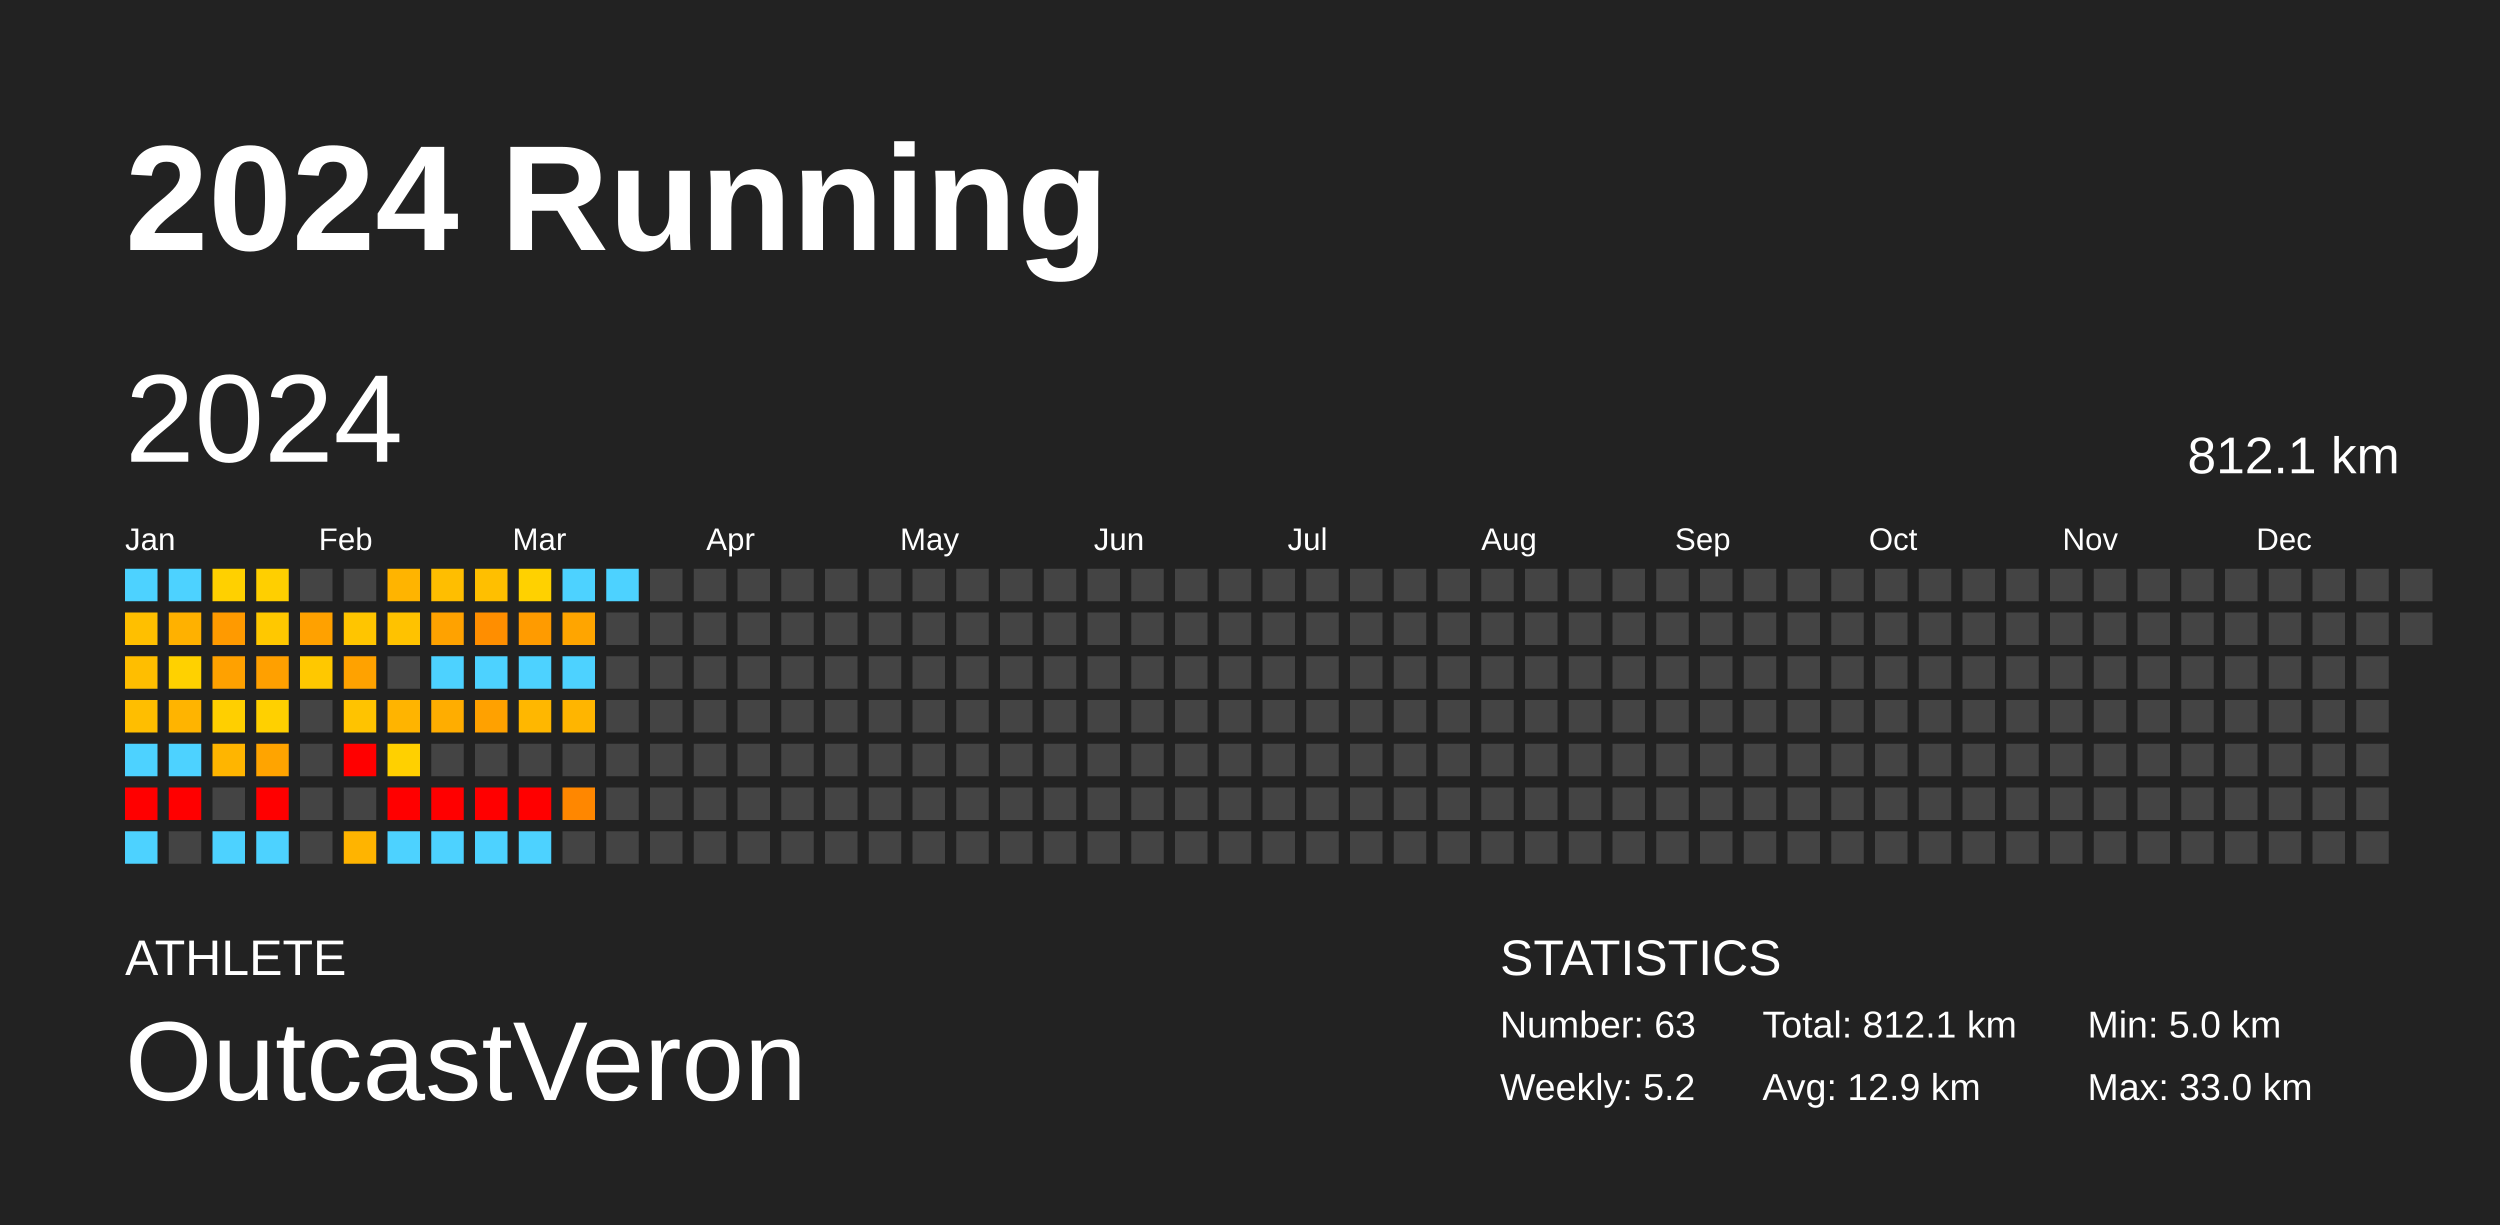
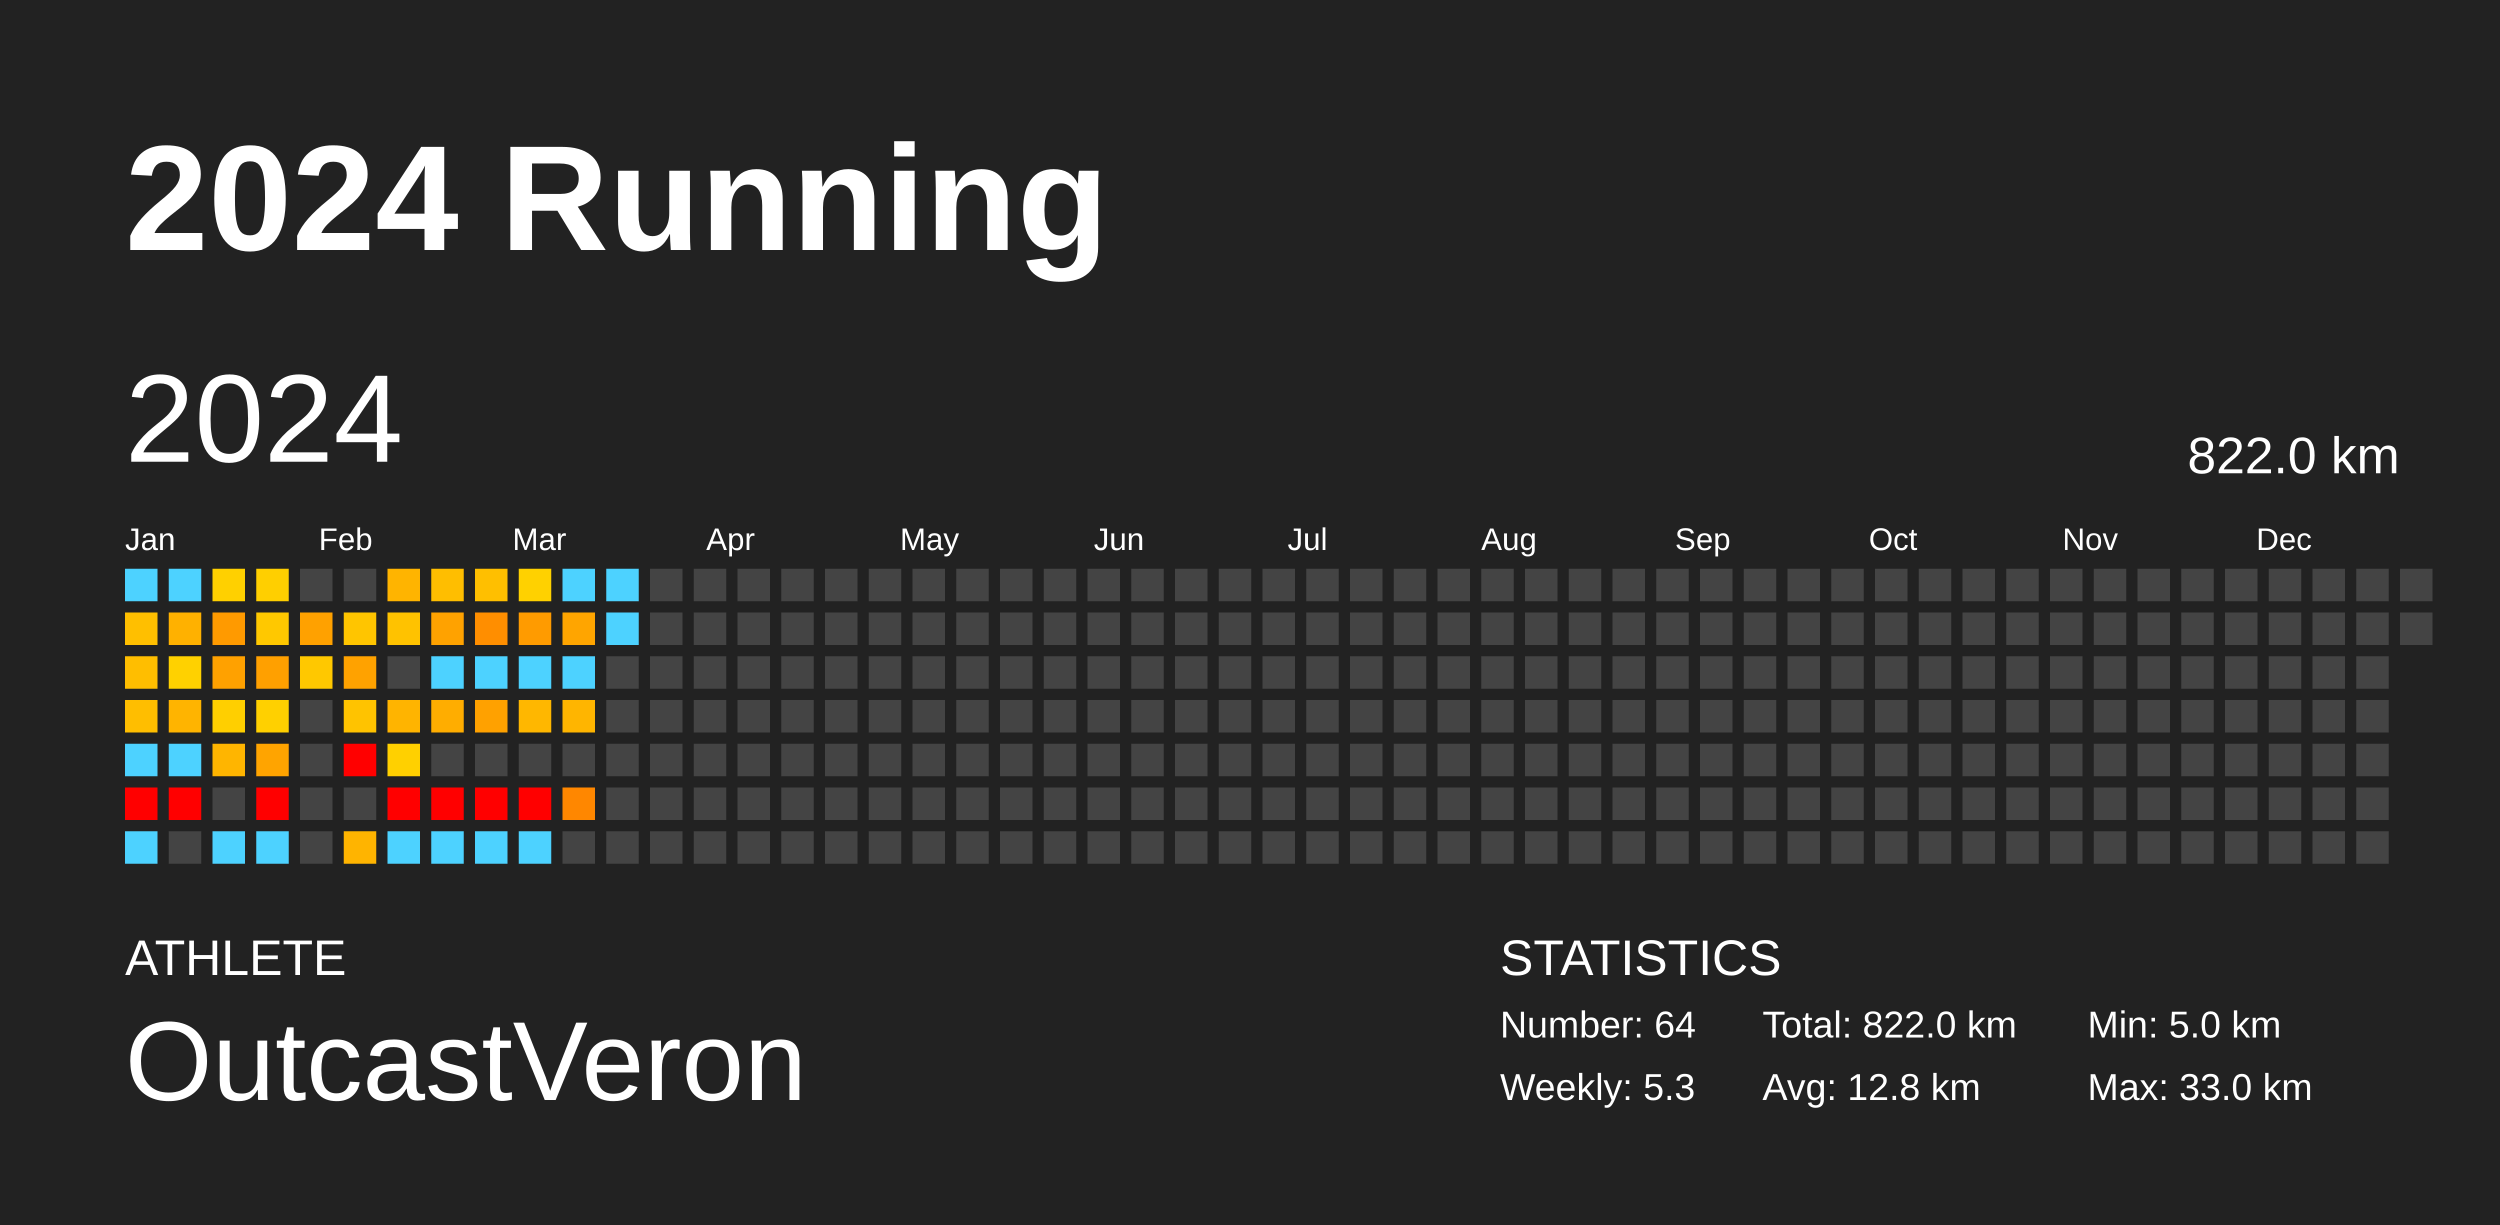
<svg xmlns="http://www.w3.org/2000/svg" baseProfile="full" height="98mm" version="1.1" viewBox="0,0,200,98" width="200mm">
  <defs />
  <rect fill="#222222" height="98" width="200" x="0" y="0" />
  <text fill="#FFFFFF" style="font-size:12px; font-family:Arial; font-weight:bold;" x="10" y="20">2024 Running</text>
  <text fill="#FFFFFF" style="font-size:4px; font-family:Arial" x="10" y="78">ATHLETE</text>
  <text fill="#FFFFFF" style="font-size:9px; font-family:Arial" x="10" y="88">OutcastVeron</text>
  <text fill="#FFFFFF" style="font-size:4px; font-family:Arial" x="120" y="78">STATISTICS</text>
-   <text fill="#FFFFFF" style="font-size:3px; font-family:Arial" x="120" y="83">Number: 63</text>
-   <text fill="#FFFFFF" style="font-size:3px; font-family:Arial" x="120" y="88">Weekly: 5.2</text>
-   <text fill="#FFFFFF" style="font-size:3px; font-family:Arial" x="141" y="83">Total: 812.1 km</text>
-   <text fill="#FFFFFF" style="font-size:3px; font-family:Arial" x="141" y="88">Avg: 12.9 km</text>
+   <text fill="#FFFFFF" style="font-size:3px; font-family:Arial" x="120" y="83">Number: 64</text>
+   <text fill="#FFFFFF" style="font-size:3px; font-family:Arial" x="120" y="88">Weekly: 5.3</text>
+   <text fill="#FFFFFF" style="font-size:3px; font-family:Arial" x="141" y="83">Total: 822.0 km</text>
+   <text fill="#FFFFFF" style="font-size:3px; font-family:Arial" x="141" y="88">Avg: 12.8 km</text>
  <text fill="#FFFFFF" style="font-size:3px; font-family:Arial" x="167" y="83">Min: 5.0 km</text>
  <text fill="#FFFFFF" style="font-size:3px; font-family:Arial" x="167" y="88">Max: 33.0 km</text>
  <text dominant-baseline="hanging" fill="#FFFFFF" style="font-size:10.0px; font-family:Arial;" x="10" y="30">2024</text>
-   <text dominant-baseline="hanging" fill="#FFFFFF" style="font-size:4.125px; font-family:Arial;" x="175" y="35">812.1 km</text>
+   <text dominant-baseline="hanging" fill="#FFFFFF" style="font-size:4.125px; font-family:Arial;" x="175" y="35">822.0 km</text>
  <text fill="#FFFFFF" style="font-size:2.5px; font-family:Arial" x="10.0" y="44">Jan</text>
  <text fill="#FFFFFF" style="font-size:2.5px; font-family:Arial" x="25.5" y="44">Feb</text>
  <text fill="#FFFFFF" style="font-size:2.5px; font-family:Arial" x="41.0" y="44">Mar</text>
  <text fill="#FFFFFF" style="font-size:2.5px; font-family:Arial" x="56.5" y="44">Apr</text>
  <text fill="#FFFFFF" style="font-size:2.5px; font-family:Arial" x="72.0" y="44">May</text>
  <text fill="#FFFFFF" style="font-size:2.5px; font-family:Arial" x="87.5" y="44">Jun</text>
  <text fill="#FFFFFF" style="font-size:2.5px; font-family:Arial" x="103.0" y="44">Jul</text>
  <text fill="#FFFFFF" style="font-size:2.5px; font-family:Arial" x="118.5" y="44">Aug</text>
  <text fill="#FFFFFF" style="font-size:2.5px; font-family:Arial" x="134.0" y="44">Sep</text>
  <text fill="#FFFFFF" style="font-size:2.5px; font-family:Arial" x="149.5" y="44">Oct</text>
  <text fill="#FFFFFF" style="font-size:2.5px; font-family:Arial" x="165.0" y="44">Nov</text>
  <text fill="#FFFFFF" style="font-size:2.5px; font-family:Arial" x="180.5" y="44">Dec</text>
  <rect fill="#4dd2ff" height="2.6" width="2.6" x="10.0" y="45.5" />
  <rect fill="#ffbf00" height="2.6" width="2.6" x="10.0" y="49.0" />
  <rect fill="#ffbe00" height="2.6" width="2.6" x="10.0" y="52.5" />
  <rect fill="#ffbe00" height="2.6" width="2.6" x="10.0" y="56.0" />
  <rect fill="#4dd2ff" height="2.6" width="2.6" x="10.0" y="59.5" />
  <rect fill="red" height="2.6" width="2.6" x="10.0" y="63.0" />
  <rect fill="#4dd2ff" height="2.6" width="2.6" x="10.0" y="66.5" />
  <rect fill="#4dd2ff" height="2.6" width="2.6" x="13.5" y="45.5" />
  <rect fill="#ffb100" height="2.6" width="2.6" x="13.5" y="49.0" />
  <rect fill="#ffd100" height="2.6" width="2.6" x="13.5" y="52.5" />
  <rect fill="#ffb400" height="2.6" width="2.6" x="13.5" y="56.0" />
  <rect fill="#4dd2ff" height="2.6" width="2.6" x="13.5" y="59.5" />
  <rect fill="red" height="2.6" width="2.6" x="13.5" y="63.0" />
  <rect fill="#444444" height="2.6" width="2.6" x="13.5" y="66.5" />
  <rect fill="#ffd000" height="2.6" width="2.6" x="17.0" y="45.5" />
  <rect fill="#ff9a00" height="2.6" width="2.6" x="17.0" y="49.0" />
  <rect fill="#ffa100" height="2.6" width="2.6" x="17.0" y="52.5" />
  <rect fill="#ffcf00" height="2.6" width="2.6" x="17.0" y="56.0" />
  <rect fill="#ffb500" height="2.6" width="2.6" x="17.0" y="59.5" />
  <rect fill="#444444" height="2.6" width="2.6" x="17.0" y="63.0" />
  <rect fill="#4dd2ff" height="2.6" width="2.6" x="17.0" y="66.5" />
  <rect fill="#ffcf00" height="2.6" width="2.6" x="20.5" y="45.5" />
  <rect fill="#ffc800" height="2.6" width="2.6" x="20.5" y="49.0" />
  <rect fill="#ffa000" height="2.6" width="2.6" x="20.5" y="52.5" />
  <rect fill="#ffd000" height="2.6" width="2.6" x="20.5" y="56.0" />
  <rect fill="#ffa400" height="2.6" width="2.6" x="20.5" y="59.5" />
  <rect fill="red" height="2.6" width="2.6" x="20.5" y="63.0" />
  <rect fill="#4dd2ff" height="2.6" width="2.6" x="20.5" y="66.5" />
  <rect fill="#444444" height="2.6" width="2.6" x="24.0" y="45.5" />
  <rect fill="#ffa100" height="2.6" width="2.6" x="24.0" y="49.0" />
  <rect fill="#ffc800" height="2.6" width="2.6" x="24.0" y="52.5" />
  <rect fill="#444444" height="2.6" width="2.6" x="24.0" y="56.0" />
  <rect fill="#444444" height="2.6" width="2.6" x="24.0" y="59.5" />
  <rect fill="#444444" height="2.6" width="2.6" x="24.0" y="63.0" />
  <rect fill="#444444" height="2.6" width="2.6" x="24.0" y="66.5" />
  <rect fill="#444444" height="2.6" width="2.6" x="27.5" y="45.5" />
  <rect fill="#ffc500" height="2.6" width="2.6" x="27.5" y="49.0" />
  <rect fill="#ffa200" height="2.6" width="2.6" x="27.5" y="52.5" />
  <rect fill="#ffc300" height="2.6" width="2.6" x="27.5" y="56.0" />
  <rect fill="red" height="2.6" width="2.6" x="27.5" y="59.5" />
  <rect fill="#444444" height="2.6" width="2.6" x="27.5" y="63.0" />
  <rect fill="#ffb400" height="2.6" width="2.6" x="27.5" y="66.5" />
  <rect fill="#ffb400" height="2.6" width="2.6" x="31.0" y="45.5" />
  <rect fill="#ffc200" height="2.6" width="2.6" x="31.0" y="49.0" />
  <rect fill="#444444" height="2.6" width="2.6" x="31.0" y="52.5" />
  <rect fill="#ffb400" height="2.6" width="2.6" x="31.0" y="56.0" />
  <rect fill="#ffd000" height="2.6" width="2.6" x="31.0" y="59.5" />
  <rect fill="red" height="2.6" width="2.6" x="31.0" y="63.0" />
  <rect fill="#4dd2ff" height="2.6" width="2.6" x="31.0" y="66.5" />
  <rect fill="#ffbe00" height="2.6" width="2.6" x="34.5" y="45.5" />
  <rect fill="#ffa200" height="2.6" width="2.6" x="34.5" y="49.0" />
  <rect fill="#4dd2ff" height="2.6" width="2.6" x="34.5" y="52.5" />
  <rect fill="#ffad00" height="2.6" width="2.6" x="34.5" y="56.0" />
  <rect fill="#444444" height="2.6" width="2.6" x="34.5" y="59.5" />
  <rect fill="red" height="2.6" width="2.6" x="34.5" y="63.0" />
  <rect fill="#4dd2ff" height="2.6" width="2.6" x="34.5" y="66.5" />
  <rect fill="#ffbf00" height="2.6" width="2.6" x="38.0" y="45.5" />
  <rect fill="#ff8e00" height="2.6" width="2.6" x="38.0" y="49.0" />
  <rect fill="#4dd2ff" height="2.6" width="2.6" x="38.0" y="52.5" />
  <rect fill="#ffa100" height="2.6" width="2.6" x="38.0" y="56.0" />
  <rect fill="#444444" height="2.6" width="2.6" x="38.0" y="59.5" />
  <rect fill="red" height="2.6" width="2.6" x="38.0" y="63.0" />
  <rect fill="#4dd2ff" height="2.6" width="2.6" x="38.0" y="66.5" />
  <rect fill="#ffd100" height="2.6" width="2.6" x="41.5" y="45.5" />
  <rect fill="#ff9b00" height="2.6" width="2.6" x="41.5" y="49.0" />
  <rect fill="#4dd2ff" height="2.6" width="2.6" x="41.5" y="52.5" />
  <rect fill="#ffb700" height="2.6" width="2.6" x="41.5" y="56.0" />
  <rect fill="#444444" height="2.6" width="2.6" x="41.5" y="59.5" />
  <rect fill="red" height="2.6" width="2.6" x="41.5" y="63.0" />
  <rect fill="#4dd2ff" height="2.6" width="2.6" x="41.5" y="66.5" />
  <rect fill="#4dd2ff" height="2.6" width="2.6" x="45.0" y="45.5" />
  <rect fill="#ffa500" height="2.6" width="2.6" x="45.0" y="49.0" />
  <rect fill="#4dd2ff" height="2.6" width="2.6" x="45.0" y="52.5" />
  <rect fill="#ffb500" height="2.6" width="2.6" x="45.0" y="56.0" />
  <rect fill="#444444" height="2.6" width="2.6" x="45.0" y="59.5" />
  <rect fill="#ff8700" height="2.6" width="2.6" x="45.0" y="63.0" />
  <rect fill="#444444" height="2.6" width="2.6" x="45.0" y="66.5" />
  <rect fill="#4dd2ff" height="2.6" width="2.6" x="48.5" y="45.5" />
-   <rect fill="#444444" height="2.6" width="2.6" x="48.5" y="49.0" />
+   <rect fill="#4dd2ff" height="2.6" width="2.6" x="48.5" y="49.0" />
  <rect fill="#444444" height="2.6" width="2.6" x="48.5" y="52.5" />
  <rect fill="#444444" height="2.6" width="2.6" x="48.5" y="56.0" />
  <rect fill="#444444" height="2.6" width="2.6" x="48.5" y="59.5" />
  <rect fill="#444444" height="2.6" width="2.6" x="48.5" y="63.0" />
  <rect fill="#444444" height="2.6" width="2.6" x="48.5" y="66.5" />
  <rect fill="#444444" height="2.6" width="2.6" x="52.0" y="45.5" />
  <rect fill="#444444" height="2.6" width="2.6" x="52.0" y="49.0" />
  <rect fill="#444444" height="2.6" width="2.6" x="52.0" y="52.5" />
  <rect fill="#444444" height="2.6" width="2.6" x="52.0" y="56.0" />
  <rect fill="#444444" height="2.6" width="2.6" x="52.0" y="59.5" />
  <rect fill="#444444" height="2.6" width="2.6" x="52.0" y="63.0" />
  <rect fill="#444444" height="2.6" width="2.6" x="52.0" y="66.5" />
  <rect fill="#444444" height="2.6" width="2.6" x="55.5" y="45.5" />
  <rect fill="#444444" height="2.6" width="2.6" x="55.5" y="49.0" />
  <rect fill="#444444" height="2.6" width="2.6" x="55.5" y="52.5" />
  <rect fill="#444444" height="2.6" width="2.6" x="55.5" y="56.0" />
  <rect fill="#444444" height="2.6" width="2.6" x="55.5" y="59.5" />
  <rect fill="#444444" height="2.6" width="2.6" x="55.5" y="63.0" />
  <rect fill="#444444" height="2.6" width="2.6" x="55.5" y="66.5" />
  <rect fill="#444444" height="2.6" width="2.6" x="59.0" y="45.5" />
  <rect fill="#444444" height="2.6" width="2.6" x="59.0" y="49.0" />
  <rect fill="#444444" height="2.6" width="2.6" x="59.0" y="52.5" />
  <rect fill="#444444" height="2.6" width="2.6" x="59.0" y="56.0" />
  <rect fill="#444444" height="2.6" width="2.6" x="59.0" y="59.5" />
  <rect fill="#444444" height="2.6" width="2.6" x="59.0" y="63.0" />
  <rect fill="#444444" height="2.6" width="2.6" x="59.0" y="66.5" />
  <rect fill="#444444" height="2.6" width="2.6" x="62.5" y="45.5" />
  <rect fill="#444444" height="2.6" width="2.6" x="62.5" y="49.0" />
  <rect fill="#444444" height="2.6" width="2.6" x="62.5" y="52.5" />
  <rect fill="#444444" height="2.6" width="2.6" x="62.5" y="56.0" />
  <rect fill="#444444" height="2.6" width="2.6" x="62.5" y="59.5" />
  <rect fill="#444444" height="2.6" width="2.6" x="62.5" y="63.0" />
  <rect fill="#444444" height="2.6" width="2.6" x="62.5" y="66.5" />
  <rect fill="#444444" height="2.6" width="2.6" x="66.0" y="45.5" />
  <rect fill="#444444" height="2.6" width="2.6" x="66.0" y="49.0" />
  <rect fill="#444444" height="2.6" width="2.6" x="66.0" y="52.5" />
  <rect fill="#444444" height="2.6" width="2.6" x="66.0" y="56.0" />
  <rect fill="#444444" height="2.6" width="2.6" x="66.0" y="59.5" />
  <rect fill="#444444" height="2.6" width="2.6" x="66.0" y="63.0" />
  <rect fill="#444444" height="2.6" width="2.6" x="66.0" y="66.5" />
  <rect fill="#444444" height="2.6" width="2.6" x="69.5" y="45.5" />
  <rect fill="#444444" height="2.6" width="2.6" x="69.5" y="49.0" />
  <rect fill="#444444" height="2.6" width="2.6" x="69.5" y="52.5" />
  <rect fill="#444444" height="2.6" width="2.6" x="69.5" y="56.0" />
  <rect fill="#444444" height="2.6" width="2.6" x="69.5" y="59.5" />
  <rect fill="#444444" height="2.6" width="2.6" x="69.5" y="63.0" />
  <rect fill="#444444" height="2.6" width="2.6" x="69.5" y="66.5" />
  <rect fill="#444444" height="2.6" width="2.6" x="73.0" y="45.5" />
  <rect fill="#444444" height="2.6" width="2.6" x="73.0" y="49.0" />
  <rect fill="#444444" height="2.6" width="2.6" x="73.0" y="52.5" />
  <rect fill="#444444" height="2.6" width="2.6" x="73.0" y="56.0" />
  <rect fill="#444444" height="2.6" width="2.6" x="73.0" y="59.5" />
  <rect fill="#444444" height="2.6" width="2.6" x="73.0" y="63.0" />
  <rect fill="#444444" height="2.6" width="2.6" x="73.0" y="66.5" />
  <rect fill="#444444" height="2.6" width="2.6" x="76.5" y="45.5" />
  <rect fill="#444444" height="2.6" width="2.6" x="76.5" y="49.0" />
  <rect fill="#444444" height="2.6" width="2.6" x="76.5" y="52.5" />
  <rect fill="#444444" height="2.6" width="2.6" x="76.5" y="56.0" />
  <rect fill="#444444" height="2.6" width="2.6" x="76.5" y="59.5" />
  <rect fill="#444444" height="2.6" width="2.6" x="76.5" y="63.0" />
  <rect fill="#444444" height="2.6" width="2.6" x="76.5" y="66.5" />
  <rect fill="#444444" height="2.6" width="2.6" x="80.0" y="45.5" />
  <rect fill="#444444" height="2.6" width="2.6" x="80.0" y="49.0" />
  <rect fill="#444444" height="2.6" width="2.6" x="80.0" y="52.5" />
  <rect fill="#444444" height="2.6" width="2.6" x="80.0" y="56.0" />
  <rect fill="#444444" height="2.6" width="2.6" x="80.0" y="59.5" />
  <rect fill="#444444" height="2.6" width="2.6" x="80.0" y="63.0" />
  <rect fill="#444444" height="2.6" width="2.6" x="80.0" y="66.5" />
  <rect fill="#444444" height="2.6" width="2.6" x="83.5" y="45.5" />
  <rect fill="#444444" height="2.6" width="2.6" x="83.5" y="49.0" />
  <rect fill="#444444" height="2.6" width="2.6" x="83.5" y="52.5" />
  <rect fill="#444444" height="2.6" width="2.6" x="83.5" y="56.0" />
  <rect fill="#444444" height="2.6" width="2.6" x="83.5" y="59.5" />
  <rect fill="#444444" height="2.6" width="2.6" x="83.5" y="63.0" />
  <rect fill="#444444" height="2.6" width="2.6" x="83.5" y="66.5" />
  <rect fill="#444444" height="2.6" width="2.6" x="87.0" y="45.5" />
  <rect fill="#444444" height="2.6" width="2.6" x="87.0" y="49.0" />
  <rect fill="#444444" height="2.6" width="2.6" x="87.0" y="52.5" />
  <rect fill="#444444" height="2.6" width="2.6" x="87.0" y="56.0" />
  <rect fill="#444444" height="2.6" width="2.6" x="87.0" y="59.5" />
  <rect fill="#444444" height="2.6" width="2.6" x="87.0" y="63.0" />
  <rect fill="#444444" height="2.6" width="2.6" x="87.0" y="66.5" />
  <rect fill="#444444" height="2.6" width="2.6" x="90.5" y="45.5" />
  <rect fill="#444444" height="2.6" width="2.6" x="90.5" y="49.0" />
  <rect fill="#444444" height="2.6" width="2.6" x="90.5" y="52.5" />
  <rect fill="#444444" height="2.6" width="2.6" x="90.5" y="56.0" />
  <rect fill="#444444" height="2.6" width="2.6" x="90.5" y="59.5" />
  <rect fill="#444444" height="2.6" width="2.6" x="90.5" y="63.0" />
  <rect fill="#444444" height="2.6" width="2.6" x="90.5" y="66.5" />
  <rect fill="#444444" height="2.6" width="2.6" x="94.0" y="45.5" />
  <rect fill="#444444" height="2.6" width="2.6" x="94.0" y="49.0" />
  <rect fill="#444444" height="2.6" width="2.6" x="94.0" y="52.5" />
  <rect fill="#444444" height="2.6" width="2.6" x="94.0" y="56.0" />
  <rect fill="#444444" height="2.6" width="2.6" x="94.0" y="59.5" />
  <rect fill="#444444" height="2.6" width="2.6" x="94.0" y="63.0" />
  <rect fill="#444444" height="2.6" width="2.6" x="94.0" y="66.5" />
  <rect fill="#444444" height="2.6" width="2.6" x="97.5" y="45.5" />
  <rect fill="#444444" height="2.6" width="2.6" x="97.5" y="49.0" />
  <rect fill="#444444" height="2.6" width="2.6" x="97.5" y="52.5" />
  <rect fill="#444444" height="2.6" width="2.6" x="97.5" y="56.0" />
  <rect fill="#444444" height="2.6" width="2.6" x="97.5" y="59.5" />
  <rect fill="#444444" height="2.6" width="2.6" x="97.5" y="63.0" />
  <rect fill="#444444" height="2.6" width="2.6" x="97.5" y="66.5" />
  <rect fill="#444444" height="2.6" width="2.6" x="101.0" y="45.5" />
  <rect fill="#444444" height="2.6" width="2.6" x="101.0" y="49.0" />
  <rect fill="#444444" height="2.6" width="2.6" x="101.0" y="52.5" />
  <rect fill="#444444" height="2.6" width="2.6" x="101.0" y="56.0" />
  <rect fill="#444444" height="2.6" width="2.6" x="101.0" y="59.5" />
  <rect fill="#444444" height="2.6" width="2.6" x="101.0" y="63.0" />
  <rect fill="#444444" height="2.6" width="2.6" x="101.0" y="66.5" />
  <rect fill="#444444" height="2.6" width="2.6" x="104.5" y="45.5" />
  <rect fill="#444444" height="2.6" width="2.6" x="104.5" y="49.0" />
  <rect fill="#444444" height="2.6" width="2.6" x="104.5" y="52.5" />
  <rect fill="#444444" height="2.6" width="2.6" x="104.5" y="56.0" />
  <rect fill="#444444" height="2.6" width="2.6" x="104.5" y="59.5" />
  <rect fill="#444444" height="2.6" width="2.6" x="104.5" y="63.0" />
  <rect fill="#444444" height="2.6" width="2.6" x="104.5" y="66.5" />
  <rect fill="#444444" height="2.6" width="2.6" x="108.0" y="45.5" />
  <rect fill="#444444" height="2.6" width="2.6" x="108.0" y="49.0" />
  <rect fill="#444444" height="2.6" width="2.6" x="108.0" y="52.5" />
  <rect fill="#444444" height="2.6" width="2.6" x="108.0" y="56.0" />
  <rect fill="#444444" height="2.6" width="2.6" x="108.0" y="59.5" />
  <rect fill="#444444" height="2.6" width="2.6" x="108.0" y="63.0" />
  <rect fill="#444444" height="2.6" width="2.6" x="108.0" y="66.5" />
  <rect fill="#444444" height="2.6" width="2.6" x="111.5" y="45.5" />
  <rect fill="#444444" height="2.6" width="2.6" x="111.5" y="49.0" />
  <rect fill="#444444" height="2.6" width="2.6" x="111.5" y="52.5" />
  <rect fill="#444444" height="2.6" width="2.6" x="111.5" y="56.0" />
  <rect fill="#444444" height="2.6" width="2.6" x="111.5" y="59.5" />
  <rect fill="#444444" height="2.6" width="2.6" x="111.5" y="63.0" />
  <rect fill="#444444" height="2.6" width="2.6" x="111.5" y="66.5" />
  <rect fill="#444444" height="2.6" width="2.6" x="115.0" y="45.5" />
  <rect fill="#444444" height="2.6" width="2.6" x="115.0" y="49.0" />
  <rect fill="#444444" height="2.6" width="2.6" x="115.0" y="52.5" />
  <rect fill="#444444" height="2.6" width="2.6" x="115.0" y="56.0" />
  <rect fill="#444444" height="2.6" width="2.6" x="115.0" y="59.5" />
  <rect fill="#444444" height="2.6" width="2.6" x="115.0" y="63.0" />
  <rect fill="#444444" height="2.6" width="2.6" x="115.0" y="66.5" />
  <rect fill="#444444" height="2.6" width="2.6" x="118.5" y="45.5" />
  <rect fill="#444444" height="2.6" width="2.6" x="118.5" y="49.0" />
  <rect fill="#444444" height="2.6" width="2.6" x="118.5" y="52.5" />
  <rect fill="#444444" height="2.6" width="2.6" x="118.5" y="56.0" />
  <rect fill="#444444" height="2.6" width="2.6" x="118.5" y="59.5" />
  <rect fill="#444444" height="2.6" width="2.6" x="118.5" y="63.0" />
  <rect fill="#444444" height="2.6" width="2.6" x="118.5" y="66.5" />
  <rect fill="#444444" height="2.6" width="2.6" x="122.0" y="45.5" />
  <rect fill="#444444" height="2.6" width="2.6" x="122.0" y="49.0" />
  <rect fill="#444444" height="2.6" width="2.6" x="122.0" y="52.5" />
  <rect fill="#444444" height="2.6" width="2.6" x="122.0" y="56.0" />
  <rect fill="#444444" height="2.6" width="2.6" x="122.0" y="59.5" />
  <rect fill="#444444" height="2.6" width="2.6" x="122.0" y="63.0" />
  <rect fill="#444444" height="2.6" width="2.6" x="122.0" y="66.5" />
  <rect fill="#444444" height="2.6" width="2.6" x="125.5" y="45.5" />
  <rect fill="#444444" height="2.6" width="2.6" x="125.5" y="49.0" />
  <rect fill="#444444" height="2.6" width="2.6" x="125.5" y="52.5" />
  <rect fill="#444444" height="2.6" width="2.6" x="125.5" y="56.0" />
  <rect fill="#444444" height="2.6" width="2.6" x="125.5" y="59.5" />
  <rect fill="#444444" height="2.6" width="2.6" x="125.5" y="63.0" />
  <rect fill="#444444" height="2.6" width="2.6" x="125.5" y="66.5" />
  <rect fill="#444444" height="2.6" width="2.6" x="129.0" y="45.5" />
  <rect fill="#444444" height="2.6" width="2.6" x="129.0" y="49.0" />
  <rect fill="#444444" height="2.6" width="2.6" x="129.0" y="52.5" />
  <rect fill="#444444" height="2.6" width="2.6" x="129.0" y="56.0" />
  <rect fill="#444444" height="2.6" width="2.6" x="129.0" y="59.5" />
  <rect fill="#444444" height="2.6" width="2.6" x="129.0" y="63.0" />
  <rect fill="#444444" height="2.6" width="2.6" x="129.0" y="66.5" />
  <rect fill="#444444" height="2.6" width="2.6" x="132.5" y="45.5" />
  <rect fill="#444444" height="2.6" width="2.6" x="132.5" y="49.0" />
  <rect fill="#444444" height="2.6" width="2.6" x="132.5" y="52.5" />
  <rect fill="#444444" height="2.6" width="2.6" x="132.5" y="56.0" />
  <rect fill="#444444" height="2.6" width="2.6" x="132.5" y="59.5" />
  <rect fill="#444444" height="2.6" width="2.6" x="132.5" y="63.0" />
  <rect fill="#444444" height="2.6" width="2.6" x="132.5" y="66.5" />
  <rect fill="#444444" height="2.6" width="2.6" x="136.0" y="45.5" />
  <rect fill="#444444" height="2.6" width="2.6" x="136.0" y="49.0" />
  <rect fill="#444444" height="2.6" width="2.6" x="136.0" y="52.5" />
  <rect fill="#444444" height="2.6" width="2.6" x="136.0" y="56.0" />
  <rect fill="#444444" height="2.6" width="2.6" x="136.0" y="59.5" />
  <rect fill="#444444" height="2.6" width="2.6" x="136.0" y="63.0" />
  <rect fill="#444444" height="2.6" width="2.6" x="136.0" y="66.5" />
  <rect fill="#444444" height="2.6" width="2.6" x="139.5" y="45.5" />
  <rect fill="#444444" height="2.6" width="2.6" x="139.5" y="49.0" />
  <rect fill="#444444" height="2.6" width="2.6" x="139.5" y="52.5" />
  <rect fill="#444444" height="2.6" width="2.6" x="139.5" y="56.0" />
  <rect fill="#444444" height="2.6" width="2.6" x="139.5" y="59.5" />
  <rect fill="#444444" height="2.6" width="2.6" x="139.5" y="63.0" />
  <rect fill="#444444" height="2.6" width="2.6" x="139.5" y="66.5" />
  <rect fill="#444444" height="2.6" width="2.6" x="143.0" y="45.5" />
  <rect fill="#444444" height="2.6" width="2.6" x="143.0" y="49.0" />
  <rect fill="#444444" height="2.6" width="2.6" x="143.0" y="52.5" />
  <rect fill="#444444" height="2.6" width="2.6" x="143.0" y="56.0" />
  <rect fill="#444444" height="2.6" width="2.6" x="143.0" y="59.5" />
  <rect fill="#444444" height="2.6" width="2.6" x="143.0" y="63.0" />
  <rect fill="#444444" height="2.6" width="2.6" x="143.0" y="66.5" />
  <rect fill="#444444" height="2.6" width="2.6" x="146.5" y="45.5" />
  <rect fill="#444444" height="2.6" width="2.6" x="146.5" y="49.0" />
  <rect fill="#444444" height="2.6" width="2.6" x="146.5" y="52.5" />
  <rect fill="#444444" height="2.6" width="2.6" x="146.5" y="56.0" />
  <rect fill="#444444" height="2.6" width="2.6" x="146.5" y="59.5" />
  <rect fill="#444444" height="2.6" width="2.6" x="146.5" y="63.0" />
  <rect fill="#444444" height="2.6" width="2.6" x="146.5" y="66.5" />
  <rect fill="#444444" height="2.6" width="2.6" x="150.0" y="45.5" />
  <rect fill="#444444" height="2.6" width="2.6" x="150.0" y="49.0" />
  <rect fill="#444444" height="2.6" width="2.6" x="150.0" y="52.5" />
  <rect fill="#444444" height="2.6" width="2.6" x="150.0" y="56.0" />
  <rect fill="#444444" height="2.6" width="2.6" x="150.0" y="59.5" />
  <rect fill="#444444" height="2.6" width="2.6" x="150.0" y="63.0" />
  <rect fill="#444444" height="2.6" width="2.6" x="150.0" y="66.5" />
  <rect fill="#444444" height="2.6" width="2.6" x="153.5" y="45.5" />
  <rect fill="#444444" height="2.6" width="2.6" x="153.5" y="49.0" />
  <rect fill="#444444" height="2.6" width="2.6" x="153.5" y="52.5" />
  <rect fill="#444444" height="2.6" width="2.6" x="153.5" y="56.0" />
  <rect fill="#444444" height="2.6" width="2.6" x="153.5" y="59.5" />
  <rect fill="#444444" height="2.6" width="2.6" x="153.5" y="63.0" />
  <rect fill="#444444" height="2.6" width="2.6" x="153.5" y="66.5" />
  <rect fill="#444444" height="2.6" width="2.6" x="157.0" y="45.5" />
  <rect fill="#444444" height="2.6" width="2.6" x="157.0" y="49.0" />
  <rect fill="#444444" height="2.6" width="2.6" x="157.0" y="52.5" />
  <rect fill="#444444" height="2.6" width="2.6" x="157.0" y="56.0" />
  <rect fill="#444444" height="2.6" width="2.6" x="157.0" y="59.5" />
  <rect fill="#444444" height="2.6" width="2.6" x="157.0" y="63.0" />
  <rect fill="#444444" height="2.6" width="2.6" x="157.0" y="66.5" />
  <rect fill="#444444" height="2.6" width="2.6" x="160.5" y="45.5" />
  <rect fill="#444444" height="2.6" width="2.6" x="160.5" y="49.0" />
  <rect fill="#444444" height="2.6" width="2.6" x="160.5" y="52.5" />
  <rect fill="#444444" height="2.6" width="2.6" x="160.5" y="56.0" />
  <rect fill="#444444" height="2.6" width="2.6" x="160.5" y="59.5" />
  <rect fill="#444444" height="2.6" width="2.6" x="160.5" y="63.0" />
  <rect fill="#444444" height="2.6" width="2.6" x="160.5" y="66.5" />
  <rect fill="#444444" height="2.6" width="2.6" x="164.0" y="45.5" />
  <rect fill="#444444" height="2.6" width="2.6" x="164.0" y="49.0" />
  <rect fill="#444444" height="2.6" width="2.6" x="164.0" y="52.5" />
  <rect fill="#444444" height="2.6" width="2.6" x="164.0" y="56.0" />
  <rect fill="#444444" height="2.6" width="2.6" x="164.0" y="59.5" />
  <rect fill="#444444" height="2.6" width="2.6" x="164.0" y="63.0" />
  <rect fill="#444444" height="2.6" width="2.6" x="164.0" y="66.5" />
  <rect fill="#444444" height="2.6" width="2.6" x="167.5" y="45.5" />
  <rect fill="#444444" height="2.6" width="2.6" x="167.5" y="49.0" />
  <rect fill="#444444" height="2.6" width="2.6" x="167.5" y="52.5" />
  <rect fill="#444444" height="2.6" width="2.6" x="167.5" y="56.0" />
  <rect fill="#444444" height="2.6" width="2.6" x="167.5" y="59.5" />
  <rect fill="#444444" height="2.6" width="2.6" x="167.5" y="63.0" />
  <rect fill="#444444" height="2.6" width="2.6" x="167.5" y="66.5" />
  <rect fill="#444444" height="2.6" width="2.6" x="171.0" y="45.5" />
  <rect fill="#444444" height="2.6" width="2.6" x="171.0" y="49.0" />
  <rect fill="#444444" height="2.6" width="2.6" x="171.0" y="52.5" />
  <rect fill="#444444" height="2.6" width="2.6" x="171.0" y="56.0" />
  <rect fill="#444444" height="2.6" width="2.6" x="171.0" y="59.5" />
  <rect fill="#444444" height="2.6" width="2.6" x="171.0" y="63.0" />
  <rect fill="#444444" height="2.6" width="2.6" x="171.0" y="66.5" />
  <rect fill="#444444" height="2.6" width="2.6" x="174.5" y="45.5" />
  <rect fill="#444444" height="2.6" width="2.6" x="174.5" y="49.0" />
  <rect fill="#444444" height="2.6" width="2.6" x="174.5" y="52.5" />
  <rect fill="#444444" height="2.6" width="2.6" x="174.5" y="56.0" />
  <rect fill="#444444" height="2.6" width="2.6" x="174.5" y="59.5" />
  <rect fill="#444444" height="2.6" width="2.6" x="174.5" y="63.0" />
  <rect fill="#444444" height="2.6" width="2.6" x="174.5" y="66.5" />
  <rect fill="#444444" height="2.6" width="2.6" x="178.0" y="45.5" />
  <rect fill="#444444" height="2.6" width="2.6" x="178.0" y="49.0" />
  <rect fill="#444444" height="2.6" width="2.6" x="178.0" y="52.5" />
  <rect fill="#444444" height="2.6" width="2.6" x="178.0" y="56.0" />
  <rect fill="#444444" height="2.6" width="2.6" x="178.0" y="59.5" />
  <rect fill="#444444" height="2.6" width="2.6" x="178.0" y="63.0" />
  <rect fill="#444444" height="2.6" width="2.6" x="178.0" y="66.5" />
  <rect fill="#444444" height="2.6" width="2.6" x="181.5" y="45.5" />
  <rect fill="#444444" height="2.6" width="2.6" x="181.5" y="49.0" />
  <rect fill="#444444" height="2.6" width="2.6" x="181.5" y="52.5" />
  <rect fill="#444444" height="2.6" width="2.6" x="181.5" y="56.0" />
  <rect fill="#444444" height="2.6" width="2.6" x="181.5" y="59.5" />
  <rect fill="#444444" height="2.6" width="2.6" x="181.5" y="63.0" />
  <rect fill="#444444" height="2.6" width="2.6" x="181.5" y="66.5" />
  <rect fill="#444444" height="2.6" width="2.6" x="185.0" y="45.5" />
  <rect fill="#444444" height="2.6" width="2.6" x="185.0" y="49.0" />
  <rect fill="#444444" height="2.6" width="2.6" x="185.0" y="52.5" />
  <rect fill="#444444" height="2.6" width="2.6" x="185.0" y="56.0" />
  <rect fill="#444444" height="2.6" width="2.6" x="185.0" y="59.5" />
  <rect fill="#444444" height="2.6" width="2.6" x="185.0" y="63.0" />
  <rect fill="#444444" height="2.6" width="2.6" x="185.0" y="66.5" />
  <rect fill="#444444" height="2.6" width="2.6" x="188.5" y="45.5" />
  <rect fill="#444444" height="2.6" width="2.6" x="188.5" y="49.0" />
  <rect fill="#444444" height="2.6" width="2.6" x="188.5" y="52.5" />
  <rect fill="#444444" height="2.6" width="2.6" x="188.5" y="56.0" />
  <rect fill="#444444" height="2.6" width="2.6" x="188.5" y="59.5" />
  <rect fill="#444444" height="2.6" width="2.6" x="188.5" y="63.0" />
  <rect fill="#444444" height="2.6" width="2.6" x="188.5" y="66.5" />
  <rect fill="#444444" height="2.6" width="2.6" x="192.0" y="45.5" />
  <rect fill="#444444" height="2.6" width="2.6" x="192.0" y="49.0" />
</svg>
